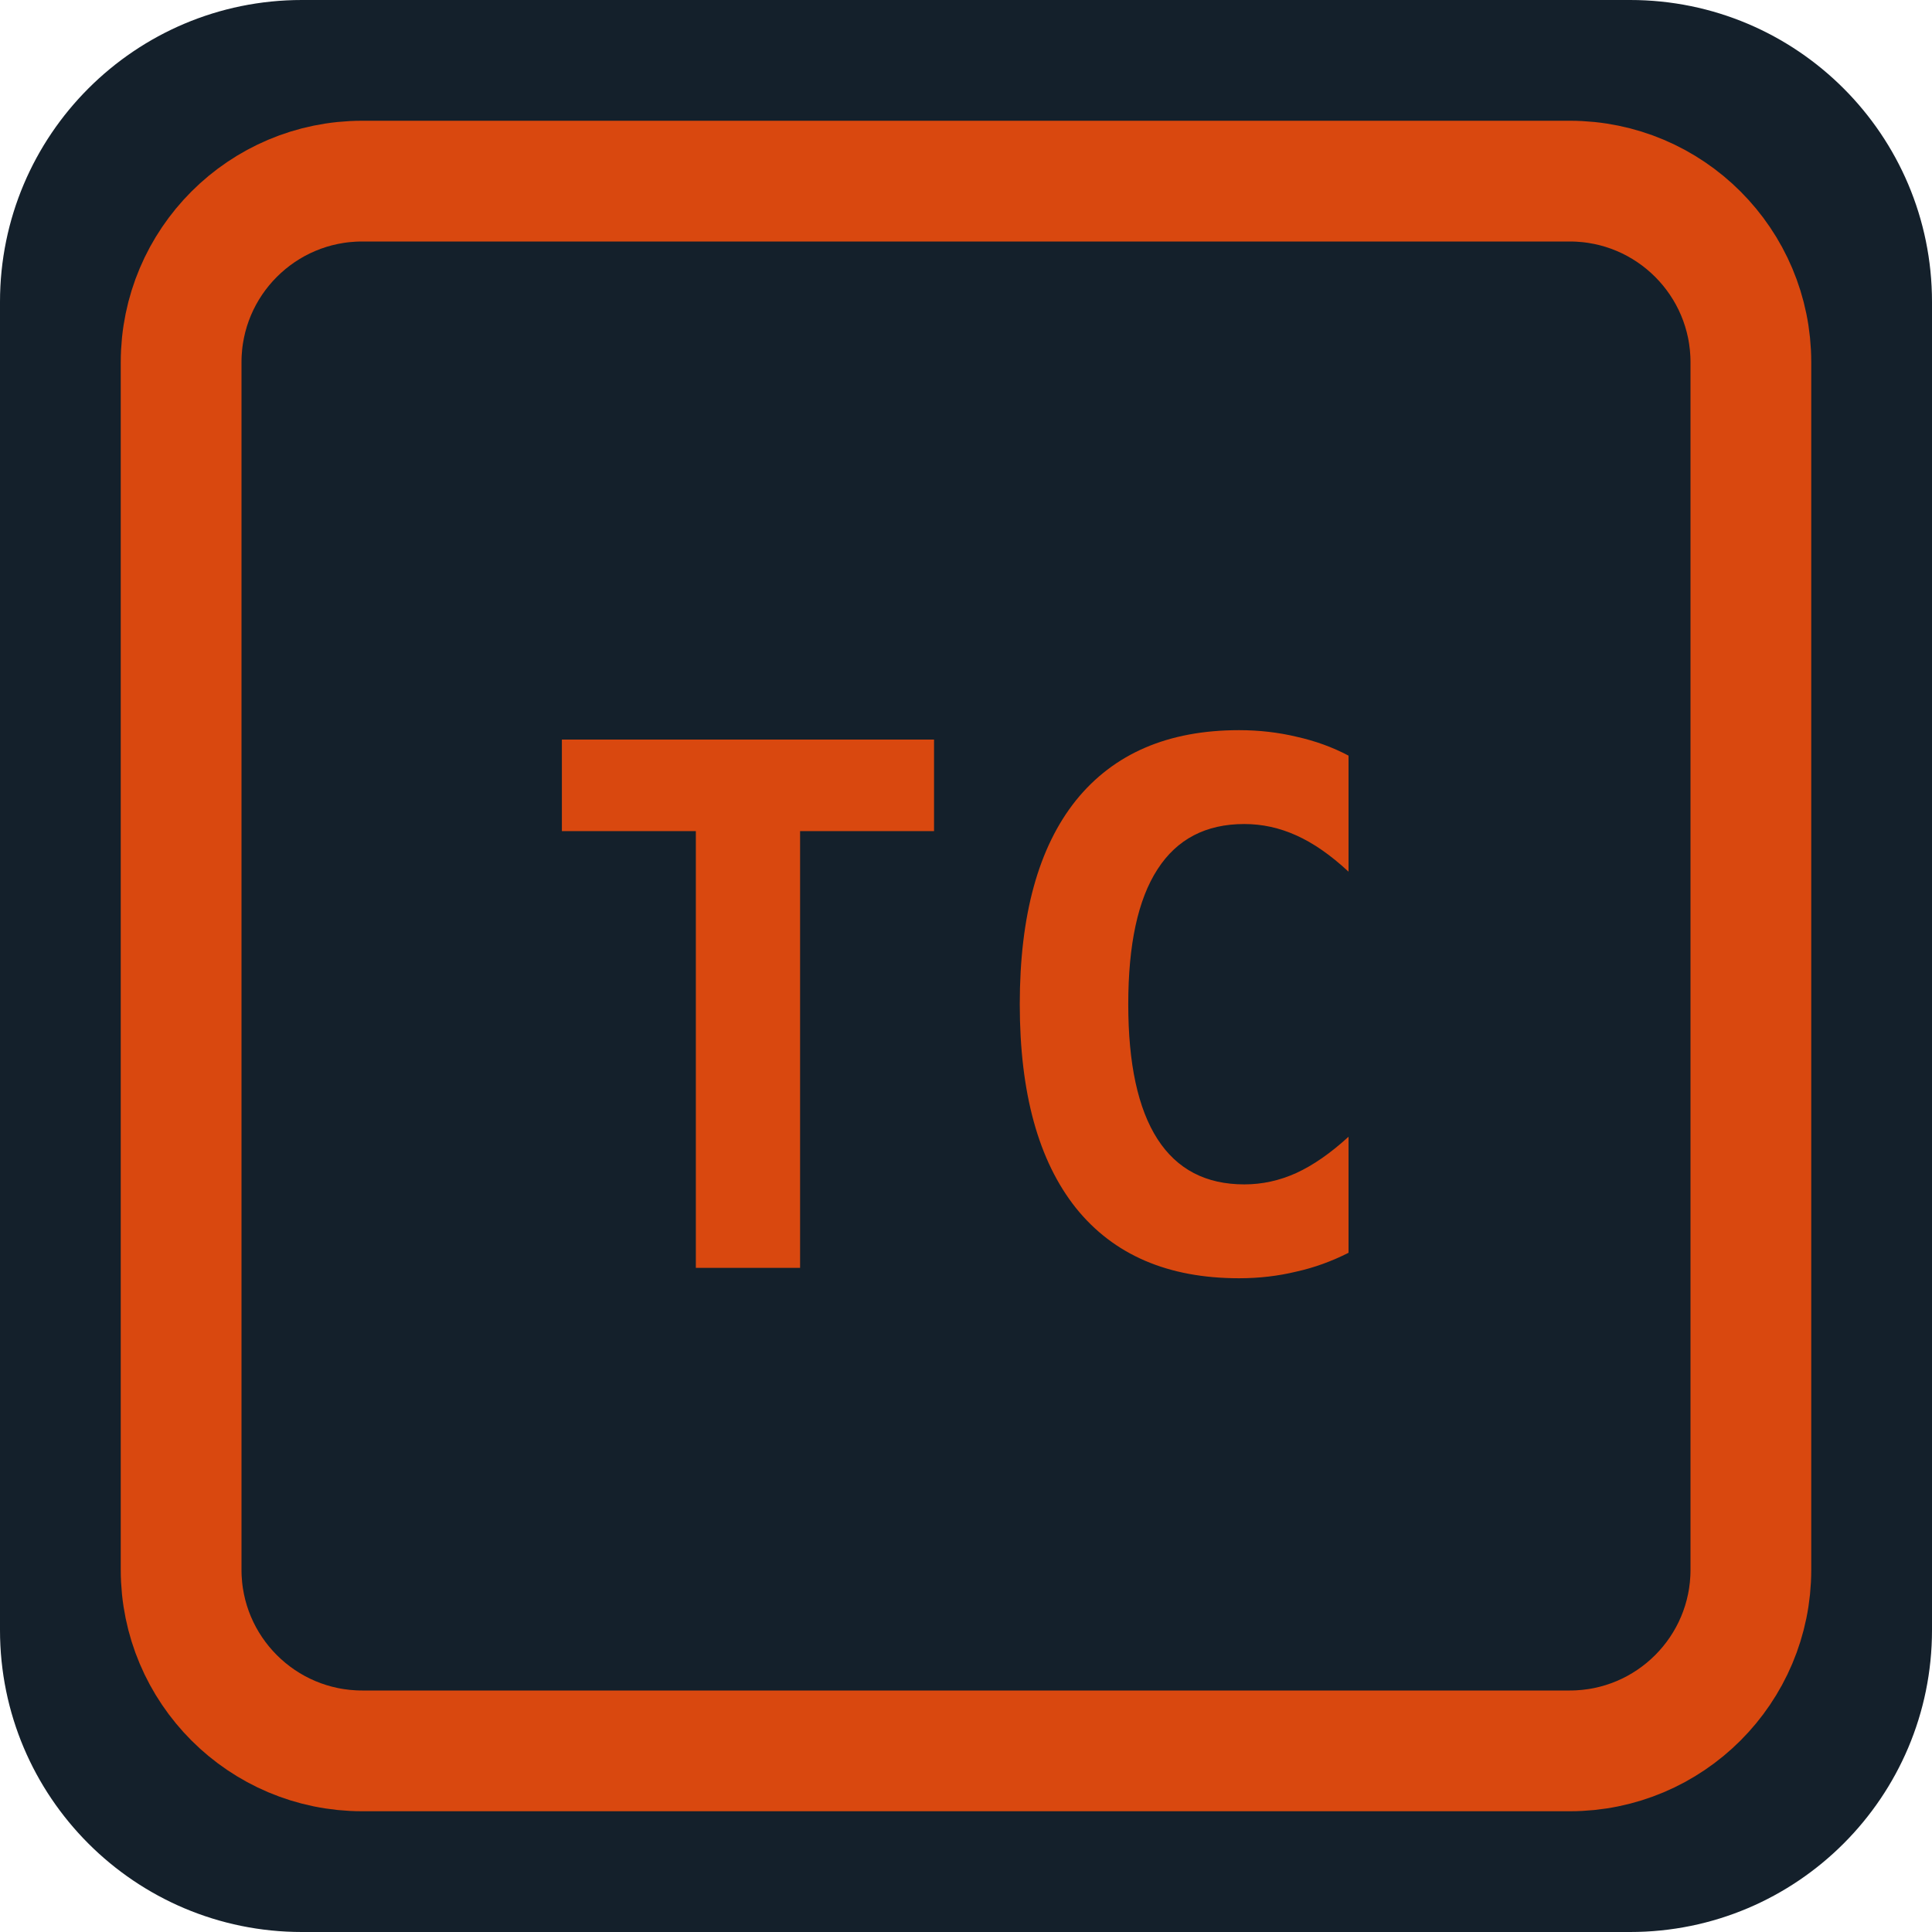
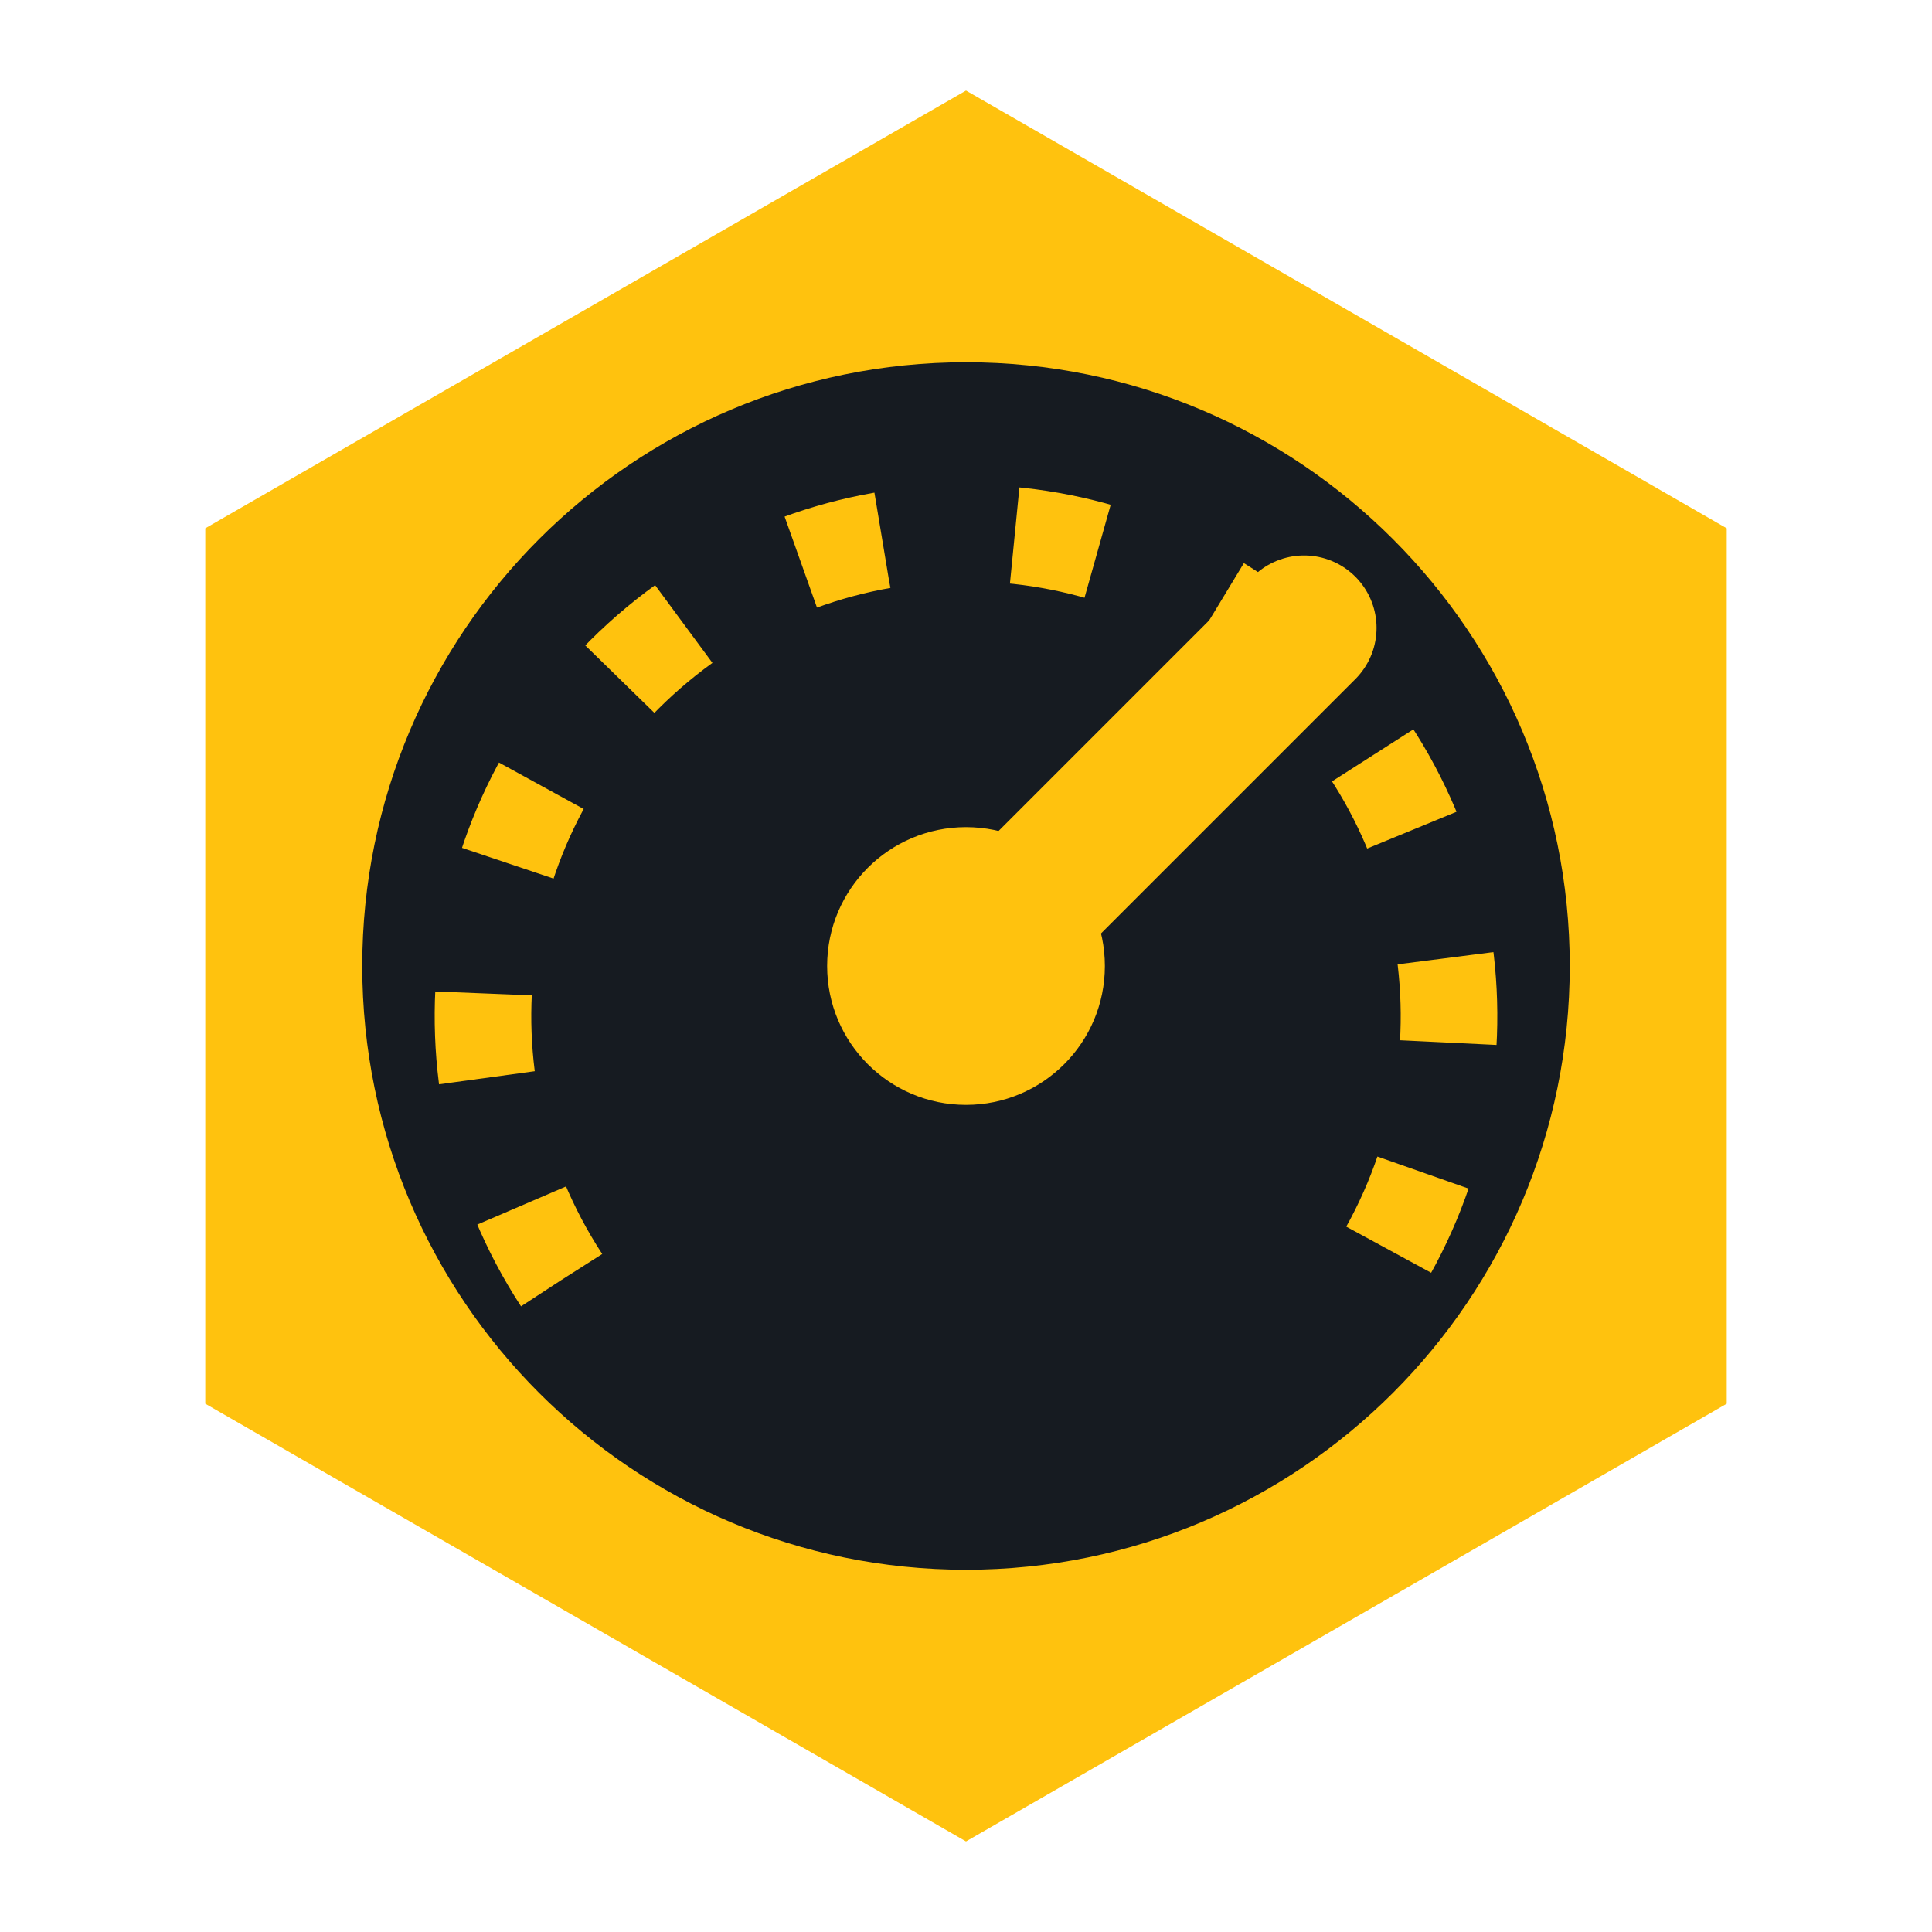
- <svg xmlns="http://www.w3.org/2000/svg" viewBox="0 0 64 64">
-   <rect width="64" height="64" rx="10" fill="#14202b" />
-   <rect x="6" y="6" width="52" height="52" rx="6" fill="none" stroke="#d9480f" stroke-width="4" />
-   <text x="32" y="42" font-family="monospace" font-weight="700" font-size="24" text-anchor="middle" fill="#d9480f">TC</text>
+ <svg xmlns="http://www.w3.org/2000/svg" viewBox="0 0 32 32">
+   <path d="M16 1.5 28.6 8.75v14.5L16 30.5 3.4 23.25V8.75z" fill="#ffc20e" />
+   <circle cx="16" cy="16" r="10" fill="#161b21" />
+   <path d="M9.3 21.2A8 8 0 1 1 22.7 21.2" fill="none" stroke="#ffc20e" stroke-width="1.6" stroke-dasharray="1.4 2.2" />
+   <path d="M16 16 21.6 10.4" stroke="#ffc20e" stroke-width="2.4" stroke-linecap="round" />
+   <circle cx="16" cy="16" r="2.3" fill="#ffc20e" />
</svg>
